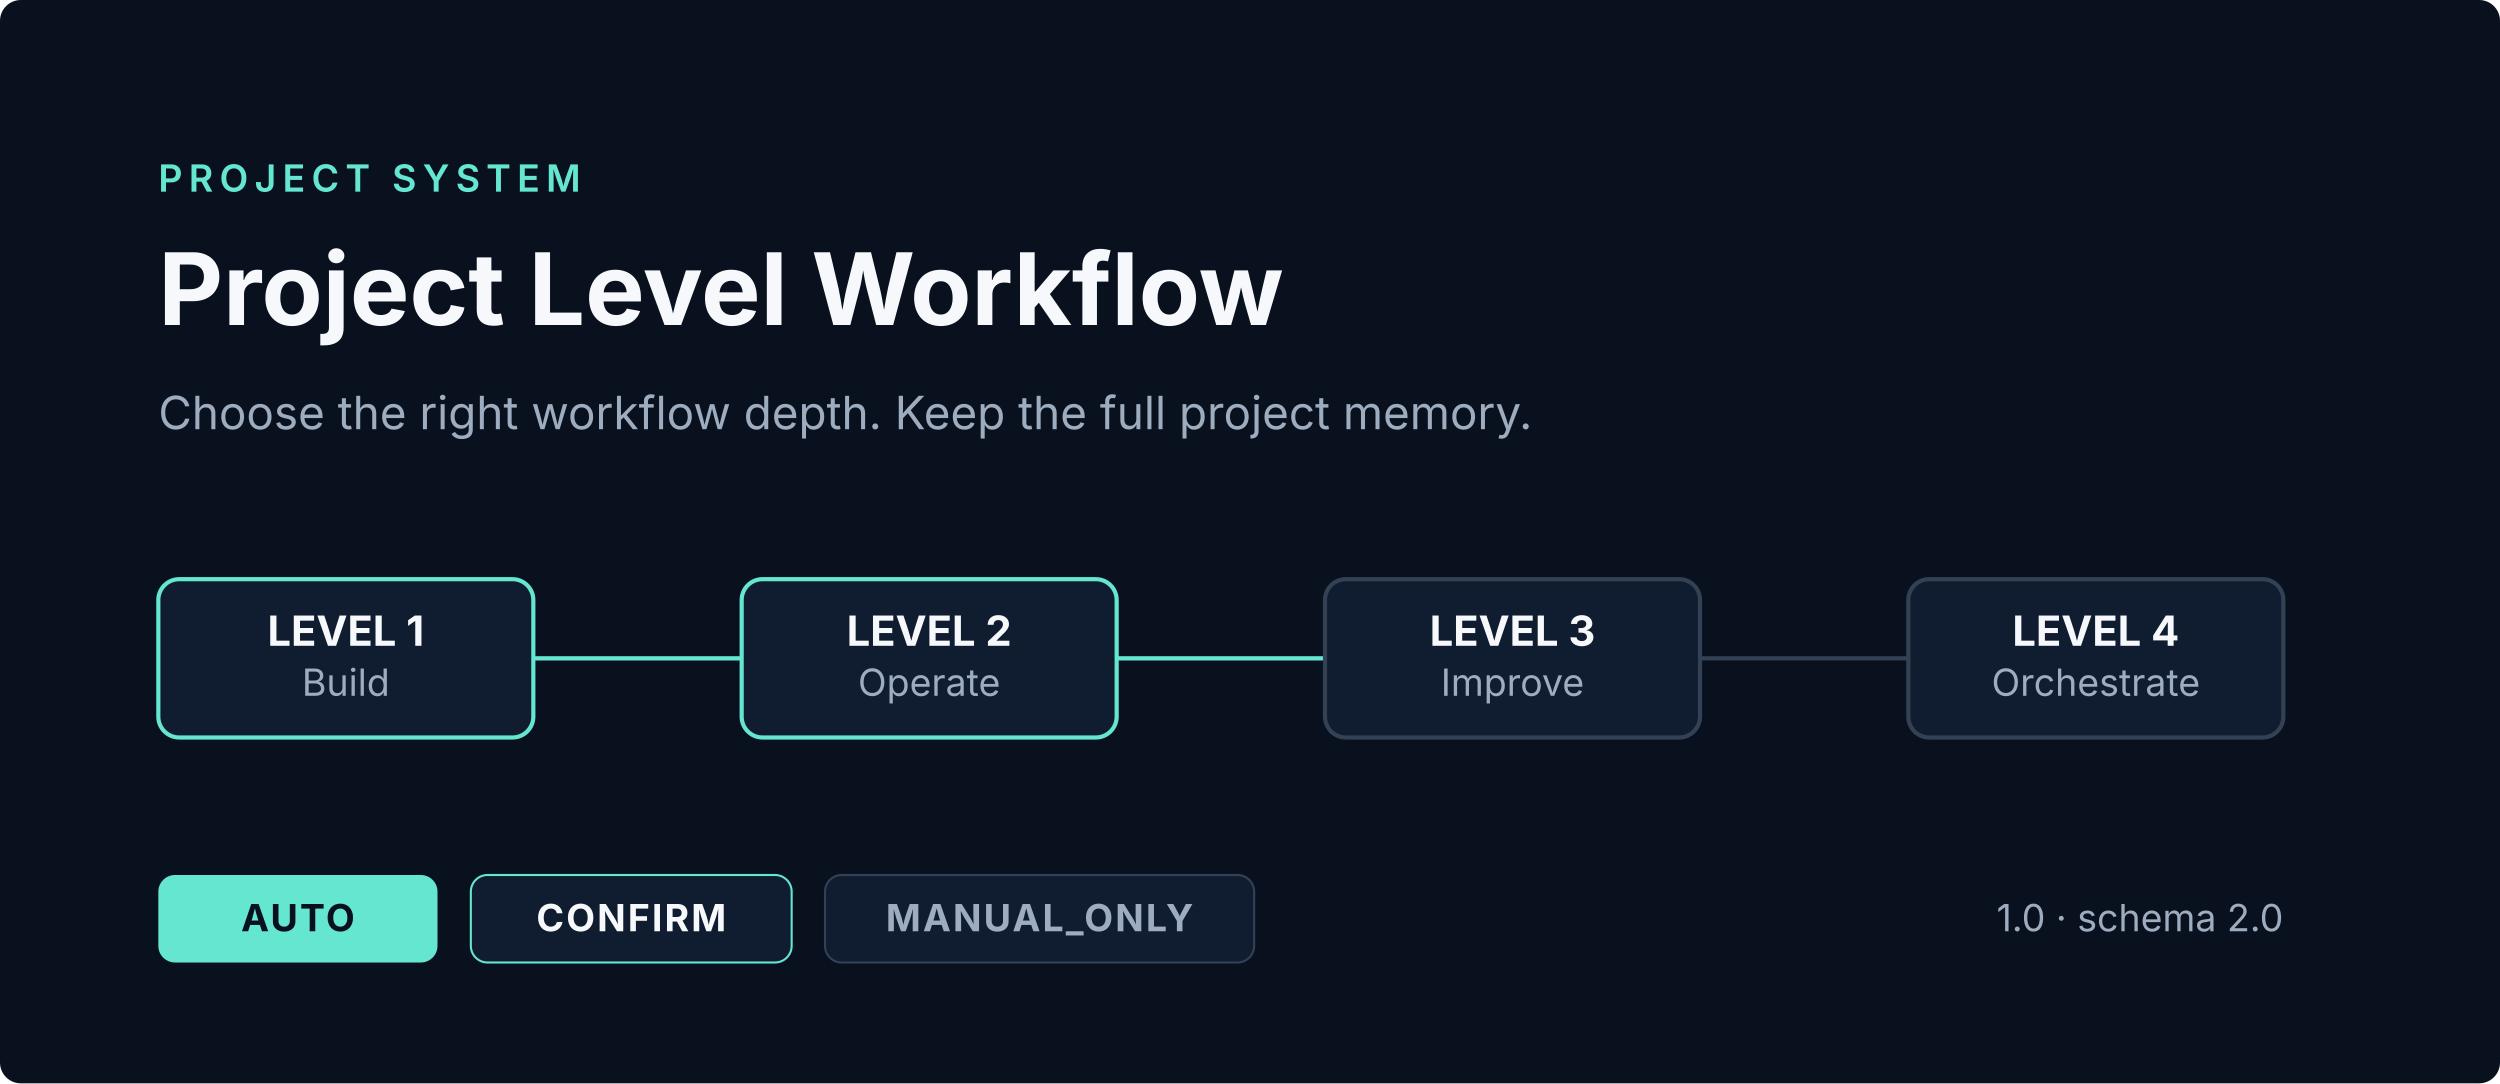
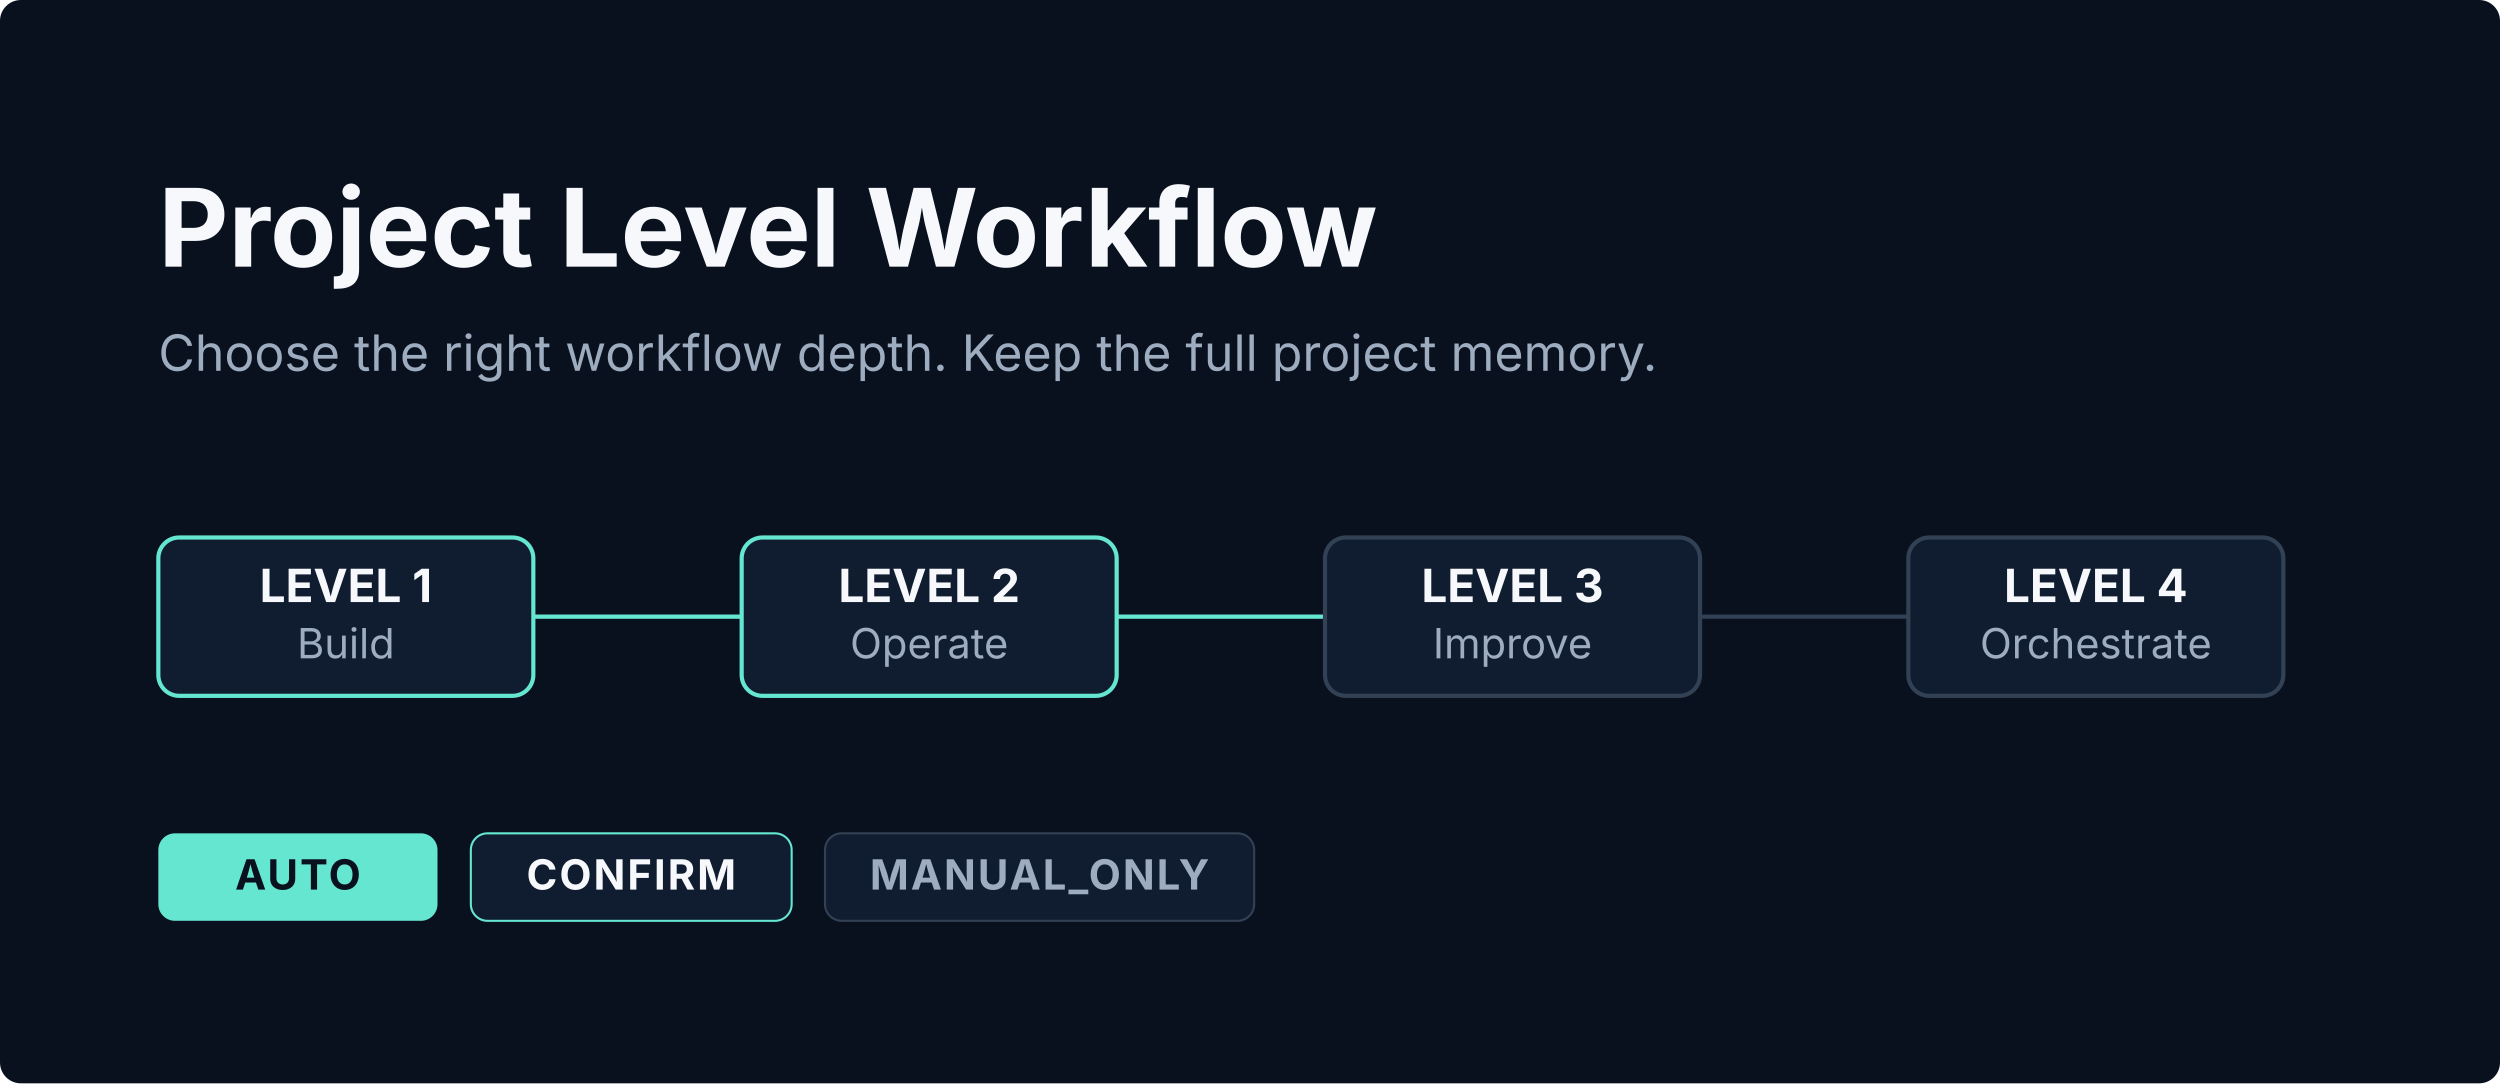
<svg xmlns="http://www.w3.org/2000/svg" viewBox="0 0 1200 520" role="img" aria-labelledby="title desc">
  <rect width="1200" height="520" rx="10" fill="#09111F" />
  <g font-family="Inter, Segoe UI, system-ui, sans-serif">
-     <text x="76" y="92" fill="#65E6D1" font-size="18" font-weight="600" letter-spacing="3">PROJECT SYSTEM</text>
-     <text x="76" y="156" fill="#F6F8FB" font-size="48" font-weight="700">Project Level Workflow</text>
-     <text x="76" y="206" fill="#9EACBF" font-size="22">Choose the right workflow depth. Keep the full project memory.</text>
-     <g transform="translate(76 278)">
+     <text x="76" y="128" fill="#F6F8FB" font-size="52" font-weight="700">Project Level Workflow</text>
+     <text x="76" y="178" fill="#9EACBF" font-size="24">Choose the right workflow depth. Keep the full project memory.</text>
+     <g transform="translate(76 258)">
      <path d="M90 38 H930" fill="none" stroke="#334155" stroke-width="2" />
      <path d="M90 38 H650" fill="none" stroke="#65E6D1" stroke-width="2" />
      <g>
        <rect width="180" height="76" rx="10" fill="#101D30" stroke="#65E6D1" stroke-width="2" />
-         <text x="90" y="32" text-anchor="middle" fill="#F6F8FB" font-size="20" font-weight="650">LEVEL 1</text>
-         <text x="90" y="56" text-anchor="middle" fill="#9EACBF" font-size="18">Build</text>
+         <text x="90" y="31" text-anchor="middle" fill="#F6F8FB" font-size="22" font-weight="650">LEVEL 1</text>
+         <text x="90" y="58" text-anchor="middle" fill="#9EACBF" font-size="20">Build</text>
      </g>
      <g transform="translate(280)">
        <rect width="180" height="76" rx="10" fill="#101D30" stroke="#65E6D1" stroke-width="2" />
-         <text x="90" y="32" text-anchor="middle" fill="#F6F8FB" font-size="20" font-weight="650">LEVEL 2</text>
-         <text x="90" y="56" text-anchor="middle" fill="#9EACBF" font-size="18">Operate</text>
+         <text x="90" y="31" text-anchor="middle" fill="#F6F8FB" font-size="22" font-weight="650">LEVEL 2</text>
+         <text x="90" y="58" text-anchor="middle" fill="#9EACBF" font-size="20">Operate</text>
      </g>
      <g transform="translate(560)">
        <rect width="180" height="76" rx="10" fill="#101D30" stroke="#334155" stroke-width="2" />
-         <text x="90" y="32" text-anchor="middle" fill="#F6F8FB" font-size="20" font-weight="650">LEVEL 3</text>
-         <text x="90" y="56" text-anchor="middle" fill="#9EACBF" font-size="18">Improve</text>
+         <text x="90" y="31" text-anchor="middle" fill="#F6F8FB" font-size="22" font-weight="650">LEVEL 3</text>
+         <text x="90" y="58" text-anchor="middle" fill="#9EACBF" font-size="20">Improve</text>
      </g>
      <g transform="translate(840)">
        <rect width="180" height="76" rx="10" fill="#101D30" stroke="#334155" stroke-width="2" />
-         <text x="90" y="32" text-anchor="middle" fill="#F6F8FB" font-size="20" font-weight="650">LEVEL 4</text>
-         <text x="90" y="56" text-anchor="middle" fill="#9EACBF" font-size="18">Orchestrate</text>
+         <text x="90" y="31" text-anchor="middle" fill="#F6F8FB" font-size="22" font-weight="650">LEVEL 4</text>
+         <text x="90" y="58" text-anchor="middle" fill="#9EACBF" font-size="20">Orchestrate</text>
      </g>
    </g>
-     <g transform="translate(76 420)" font-size="18" font-weight="650" letter-spacing="1">
+     <g transform="translate(76 400)" font-size="20" font-weight="650" letter-spacing="1">
      <rect width="134" height="42" rx="8" fill="#65E6D1" />
      <text x="67" y="27" text-anchor="middle" fill="#09111F">AUTO</text>
      <rect x="150" width="154" height="42" rx="8" fill="#101D30" stroke="#65E6D1" />
      <text x="227" y="27" text-anchor="middle" fill="#F6F8FB">CONFIRM</text>
      <rect x="320" width="206" height="42" rx="8" fill="#101D30" stroke="#334155" />
      <text x="423" y="27" text-anchor="middle" fill="#9EACBF">MANUAL_ONLY</text>
-       <text x="1020" y="27" text-anchor="end" fill="#9EACBF" font-weight="400" letter-spacing="0">1.0 · schema 2.0</text>
    </g>
  </g>
</svg>
